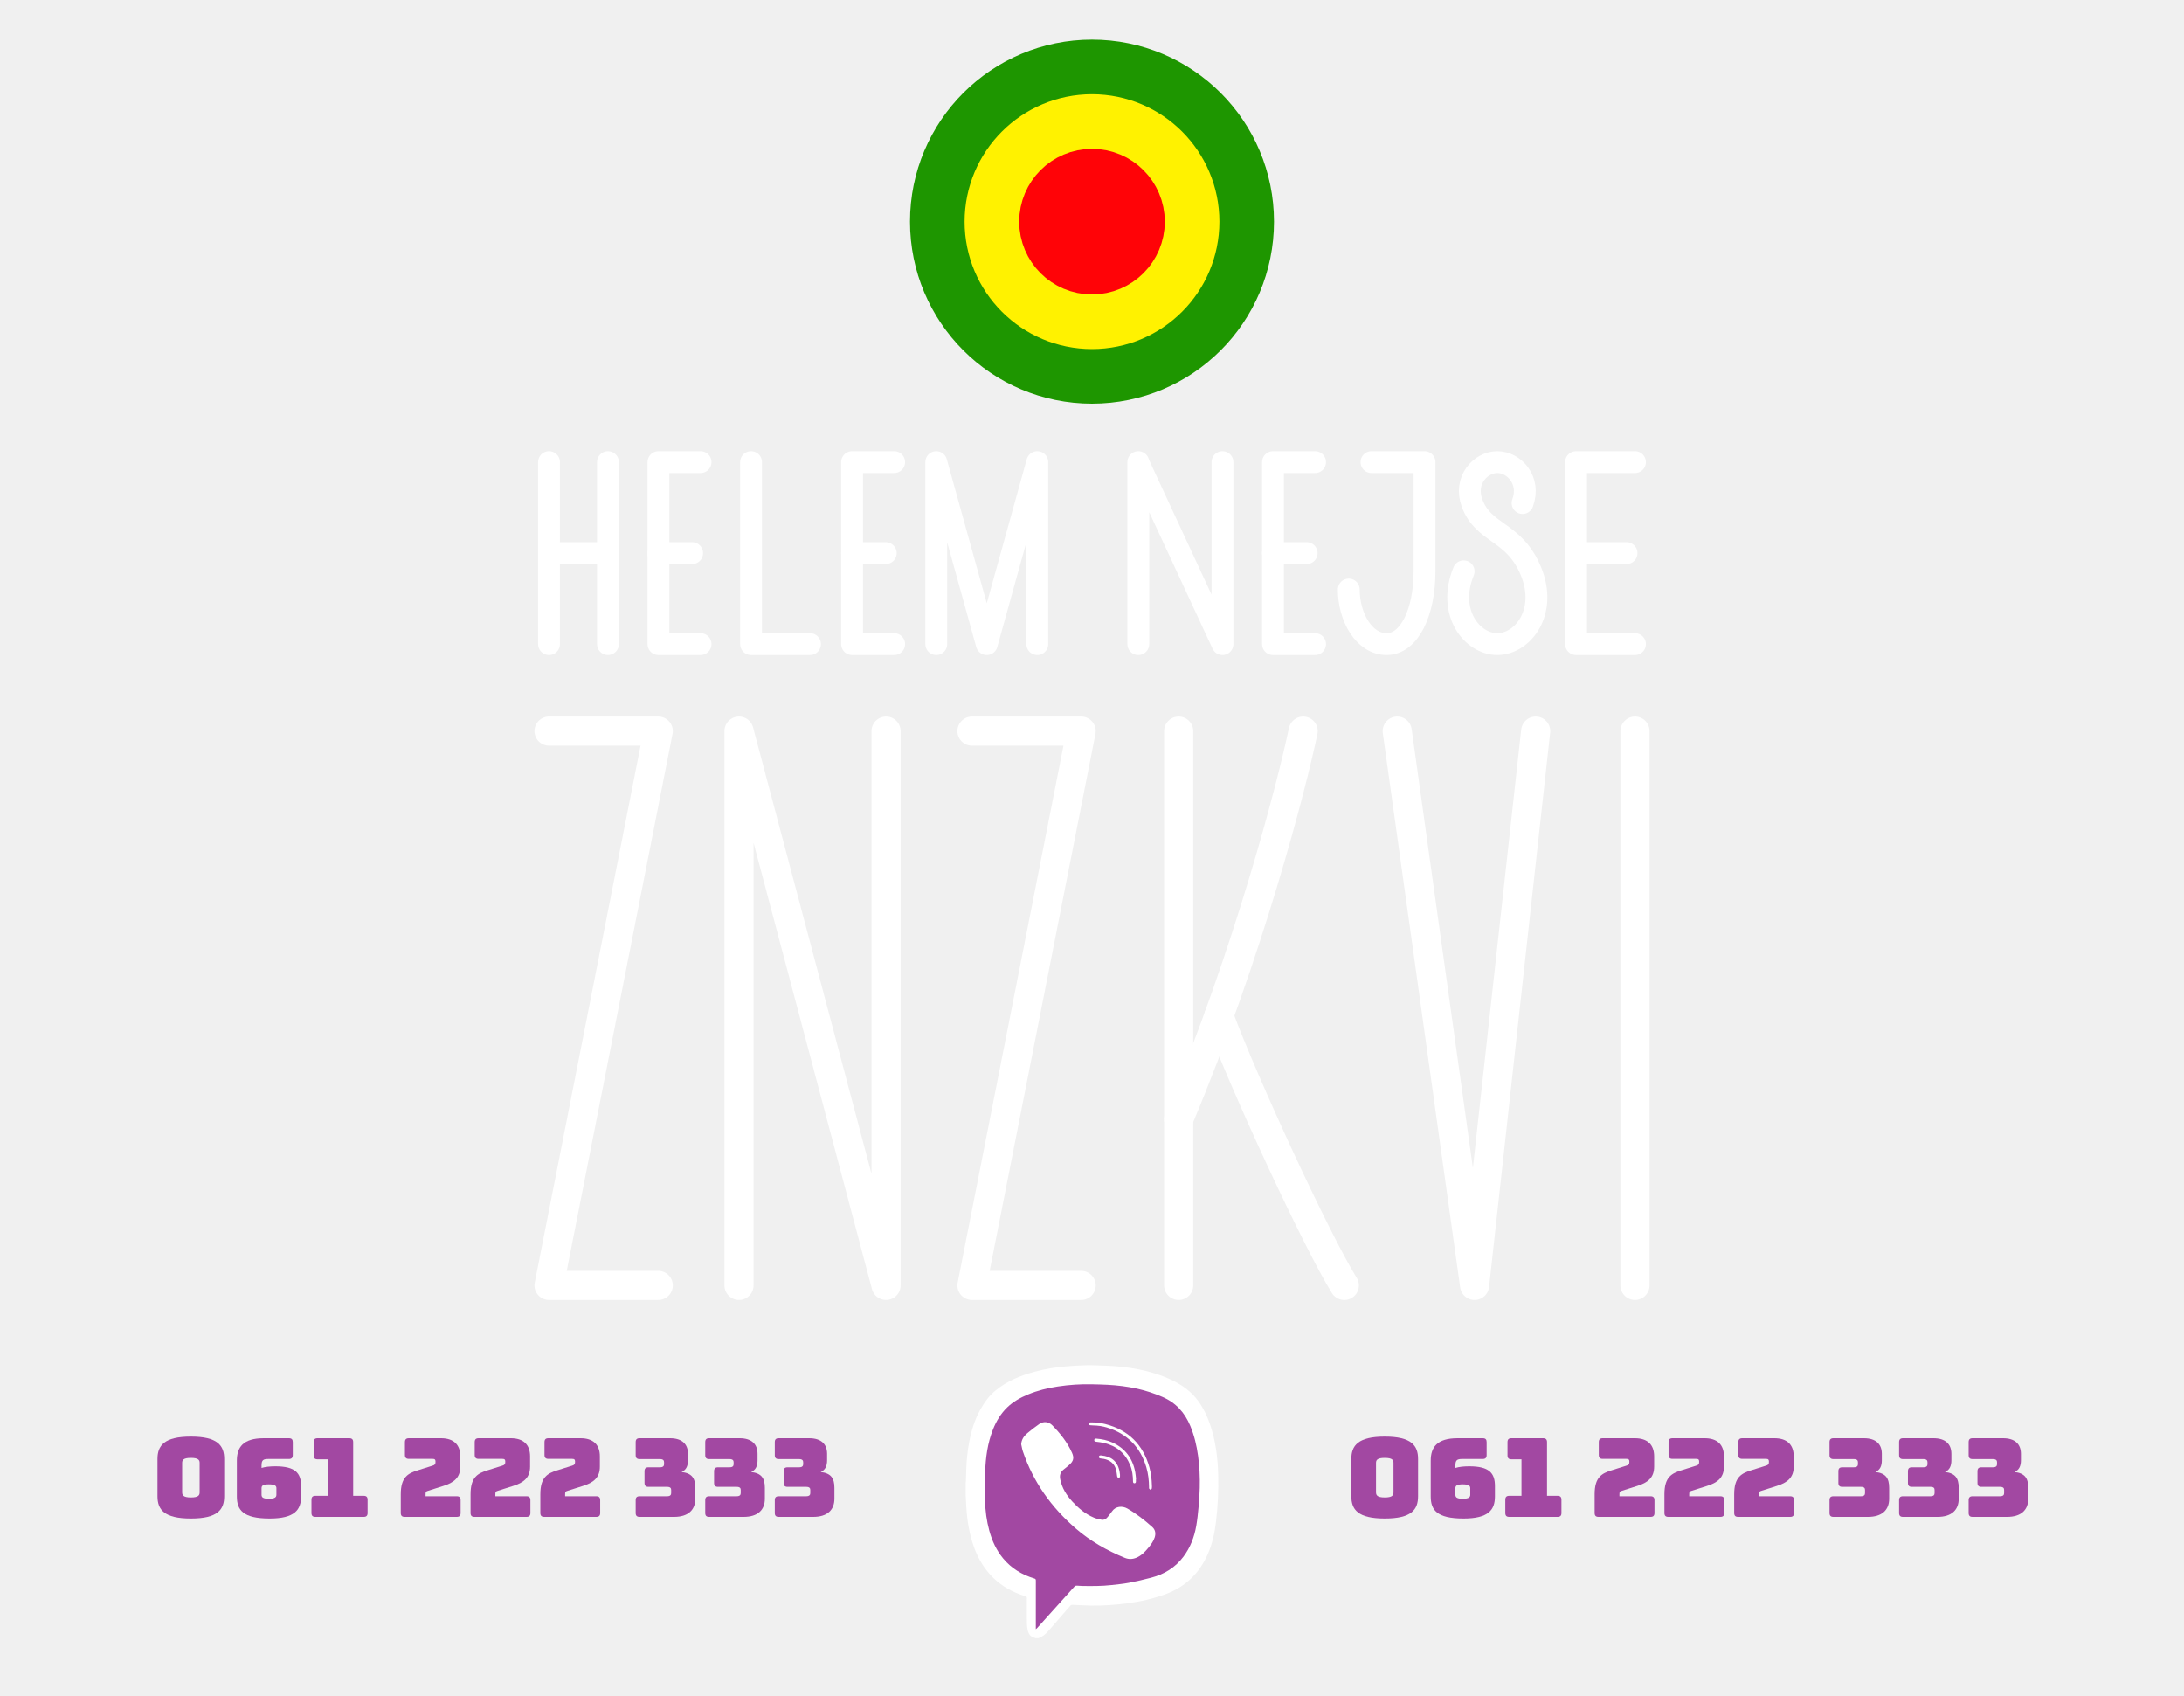
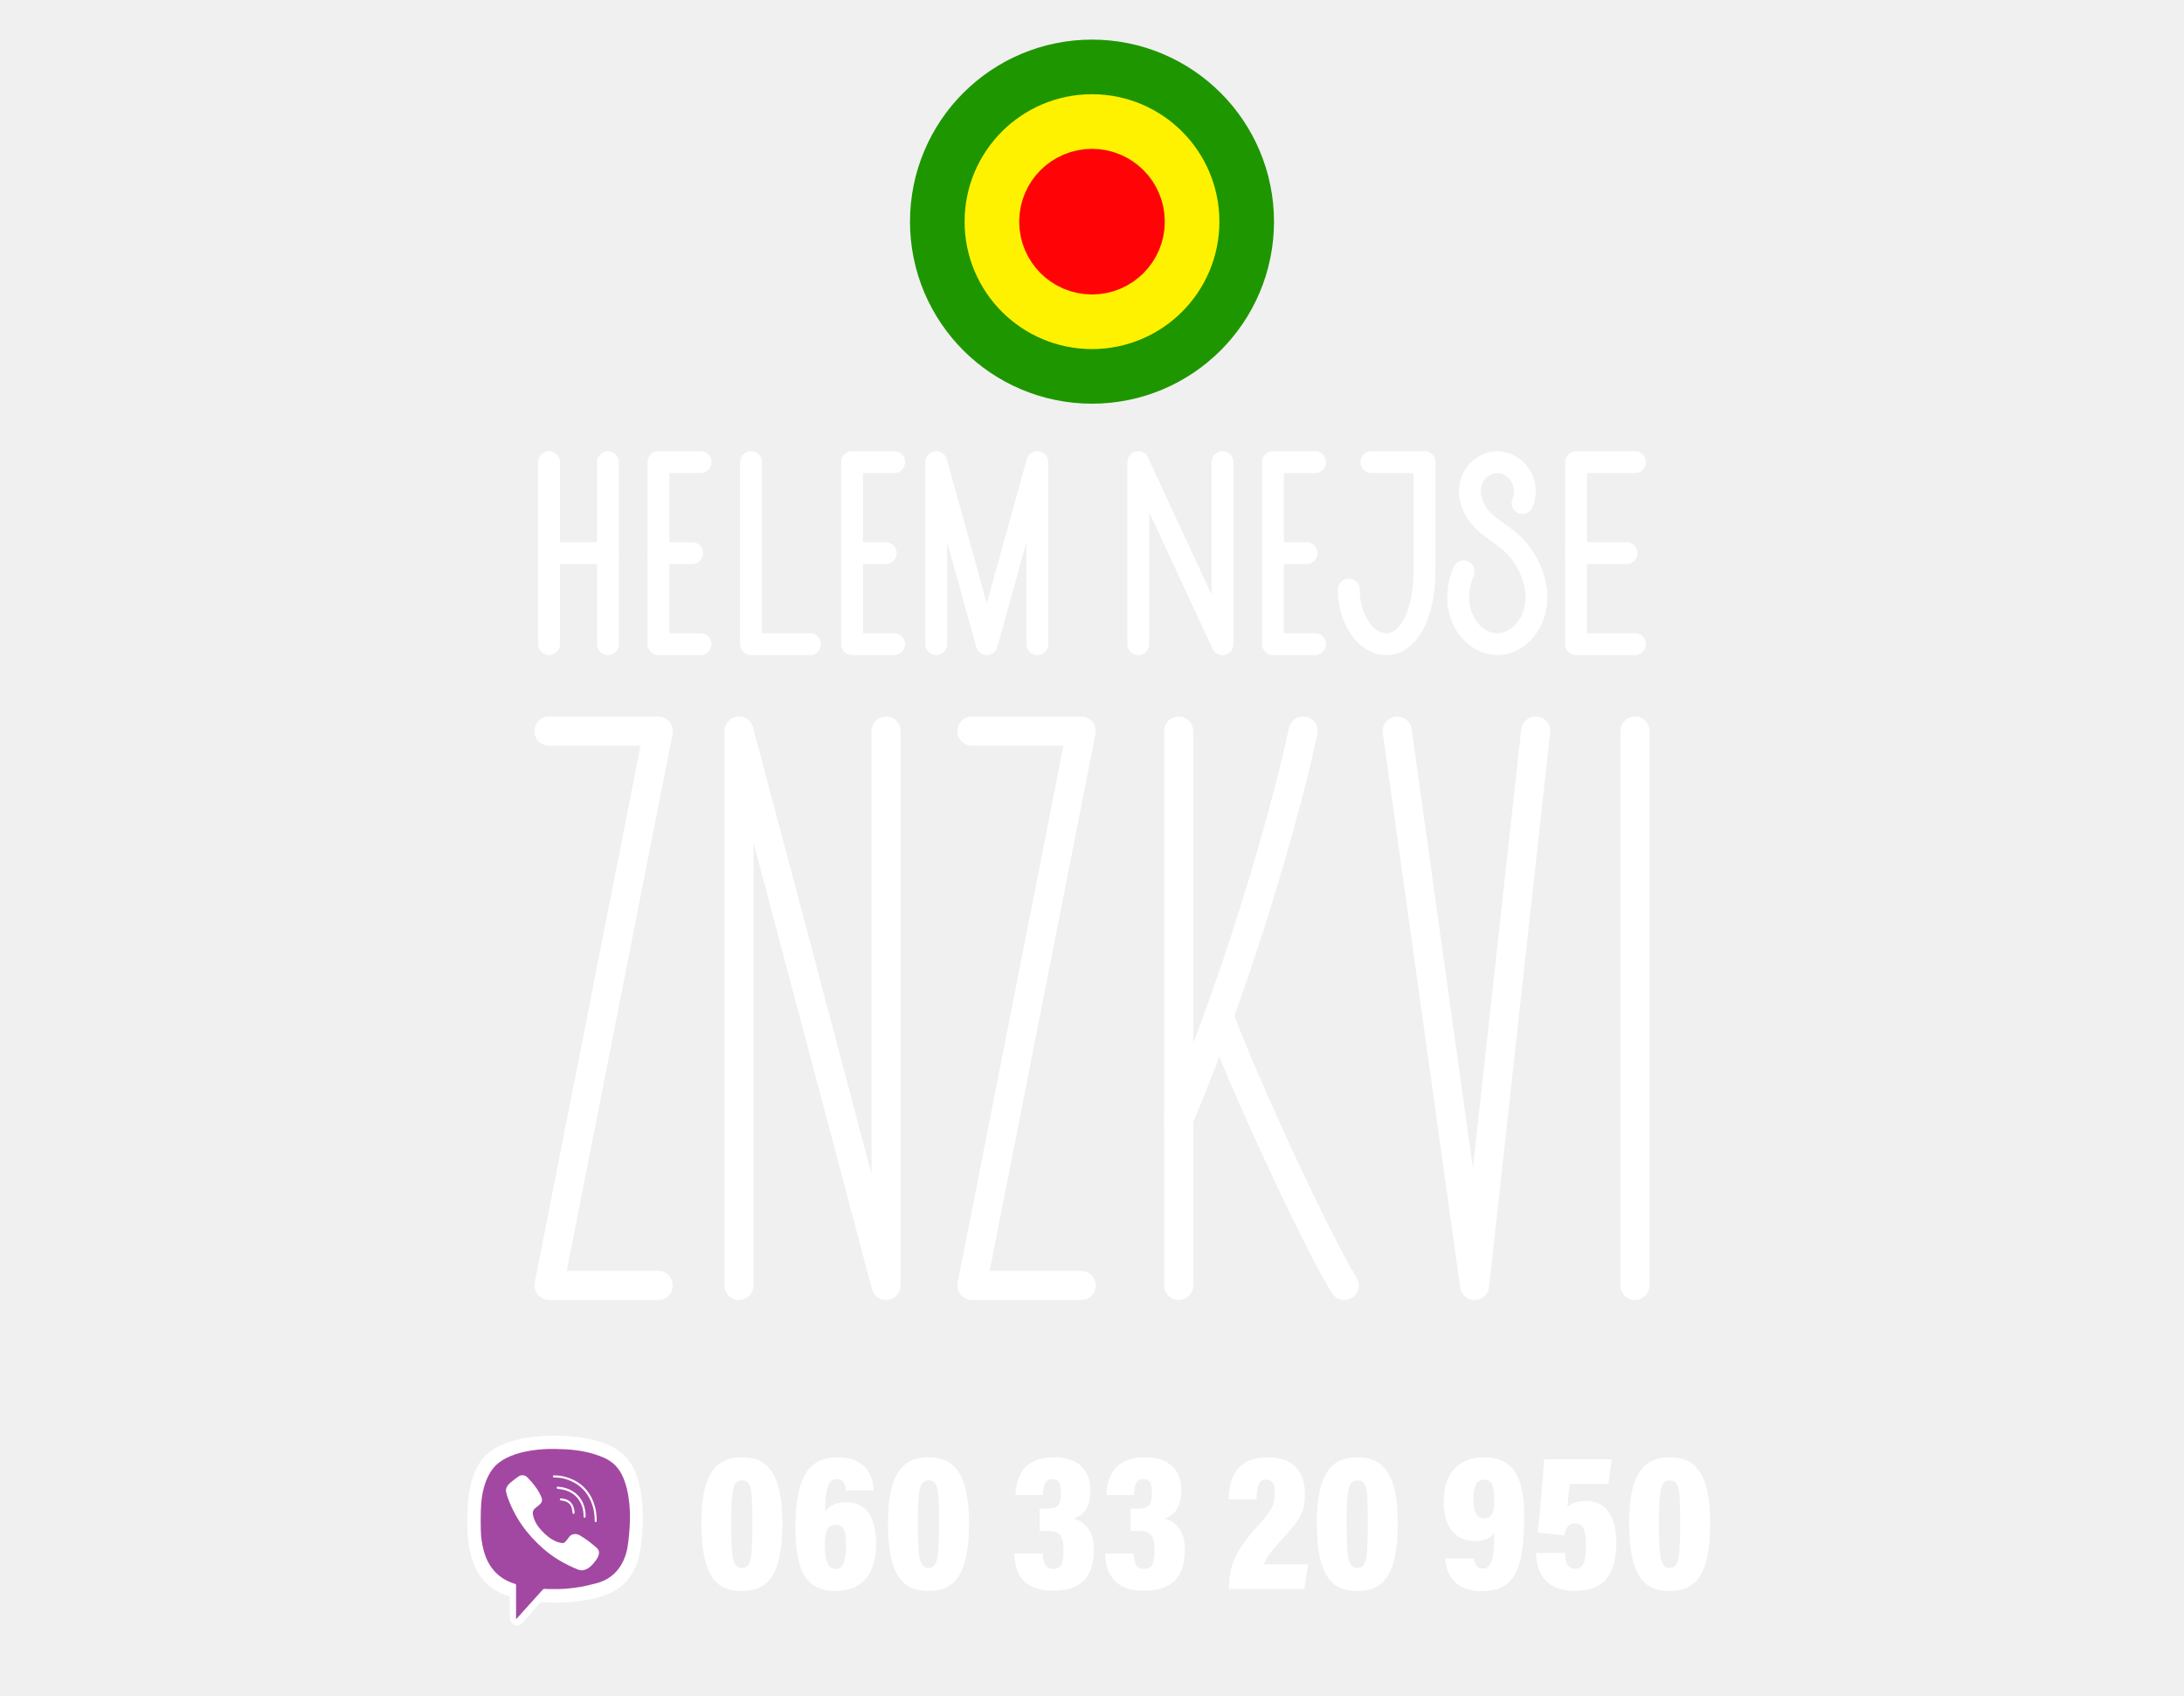
<svg xmlns="http://www.w3.org/2000/svg" viewBox="0 0 1200 931.47">
  <g id="logo_circle" data-name="logo circle" />
  <g id="brao_brao_brao_brao" data-name="brao brao brao brao" />
  <g id="helemnejse_znzkvi_target" data-name="helemnejse znzkvi target">
-     <path d="M530.58,821.08c0-2.11,0-4.22,0-6.33,.04-.32,.11-.63,.12-.95,.08-2.32,.15-4.64,.22-6.96,.17-5.02,.72-10,1.66-14.93,1.18-6.17,3.01-12.12,6.1-17.63,2.18-3.89,4.75-7.48,8.21-10.34,6.41-5.31,13.92-8.34,21.85-10.45,5.79-1.53,11.68-2.52,17.66-2.95,3.58-.26,7.17-.52,10.75-.58,3.37-.05,6.75,.16,10.12,.25,6.05,.17,12.05,.81,17.99,1.97,6.72,1.31,13.22,3.28,19.37,6.33,5.45,2.7,10.21,6.24,13.81,11.22,2.78,3.87,4.83,8.1,6.37,12.59,3.1,9.01,4.28,18.35,4.54,27.82,.24,8.73-.21,17.42-1.25,26.1-.72,5.98-2.01,11.8-4.41,17.33-4.58,10.53-12.16,17.99-22.93,22.03-6.91,2.59-14.09,4.2-21.41,5.16-6.62,.87-13.26,1.35-19.93,1.25-3.4-.05-6.79-.31-10.19-.43-.35-.01-.83,.13-1.05,.38-3.1,3.53-6.16,7.09-9.24,10.64-1.06,1.22-2.12,2.45-3.2,3.66-1.42,1.61-3.08,2.89-5.12,3.64h-1.78c-.08-.06-.16-.16-.25-.18-2.27-.42-3.4-2.01-3.89-4.06-.31-1.3-.47-2.66-.48-4-.06-4.59-.03-9.18-.01-13.78,0-.58-.15-.86-.73-1.02-1.04-.28-2.06-.64-3.07-1.01-6.33-2.35-11.88-5.88-16.42-10.91-4.58-5.07-7.63-11-9.66-17.48-2.35-7.51-3.29-15.25-3.57-23.08-.04-1.1-.13-2.2-.19-3.3Z" fill="#fff" />
    <g id="helemnejseznzkvi">
      <g id="helemnejse">
        <g id="helem">
          <g id="h">
            <line x1="301.66" y1="253.86" x2="301.66" y2="353.86" fill="none" stroke="#fff" stroke-linecap="round" stroke-linejoin="round" stroke-width="12" />
            <line x1="301.66" y1="303.86" x2="334.04" y2="303.86" fill="none" stroke="#fff" stroke-linecap="round" stroke-linejoin="round" stroke-width="12" />
            <line x1="334.04" y1="253.86" x2="334.04" y2="353.86" fill="none" stroke="#fff" stroke-linecap="round" stroke-linejoin="round" stroke-width="12" />
          </g>
          <g id="e">
            <polyline points="384.92 253.86 361.79 253.86 361.79 353.86 384.92 353.86" fill="none" stroke="#fff" stroke-linecap="round" stroke-linejoin="round" stroke-width="12" />
            <line x1="361.79" y1="303.86" x2="380.3" y2="303.86" fill="none" stroke="#fff" stroke-linecap="round" stroke-linejoin="round" stroke-width="12" />
          </g>
          <g id="l">
            <polyline points="412.67 253.86 412.67 353.86 445.05 353.86" fill="none" stroke="#fff" stroke-linecap="round" stroke-linejoin="round" stroke-width="12" />
          </g>
          <g id="e-2" data-name="e">
            <polyline points="491.3 253.86 468.18 253.86 468.18 353.86 491.3 353.86" fill="none" stroke="#fff" stroke-linecap="round" stroke-linejoin="round" stroke-width="12" />
            <line x1="468.18" y1="303.86" x2="486.68" y2="303.86" fill="none" stroke="#fff" stroke-linecap="round" stroke-linejoin="round" stroke-width="12" />
          </g>
          <g id="m">
            <polyline points="514.43 353.86 514.43 253.86 542.18 353.86 569.94 253.86 569.94 353.86" fill="none" stroke="#fff" stroke-linecap="round" stroke-linejoin="round" stroke-width="12" />
          </g>
        </g>
        <g id="nejse">
          <g id="n">
            <polyline points="625.44 353.86 625.44 253.86 625.44 254.17 671.69 353.86 671.69 353.86 671.69 253.86" fill="none" stroke="#fff" stroke-linecap="round" stroke-linejoin="round" stroke-width="12" />
          </g>
          <g id="e-3" data-name="e">
            <polyline points="722.57 253.86 699.45 253.86 699.45 353.86 722.57 353.86" fill="none" stroke="#fff" stroke-linecap="round" stroke-linejoin="round" stroke-width="12" />
            <line x1="699.45" y1="303.86" x2="717.95" y2="303.86" fill="none" stroke="#fff" stroke-linecap="round" stroke-linejoin="round" stroke-width="12" />
          </g>
          <g id="j">
            <path d="M753.56,253.86h29.14v60c0,22.5-8.33,40-20.81,40s-20.81-15-20.81-30" fill="none" stroke="#fff" stroke-linecap="round" stroke-linejoin="round" stroke-width="12" />
          </g>
          <g id="s">
            <path d="M836.58,276.36c4.63-12.5-4.63-22.5-13.88-22.5s-18.5,10-13.88,22.5c6.41,17.33,23.13,15,32.38,37.5s-4.63,40-18.5,40-27.75-17.5-18.5-40" fill="none" stroke="#fff" stroke-linecap="round" stroke-linejoin="round" stroke-width="12" />
          </g>
          <g id="e-4" data-name="e">
            <polyline points="898.34 253.86 865.96 253.86 865.96 353.86 898.34 353.86" fill="none" stroke="#fff" stroke-linecap="round" stroke-linejoin="round" stroke-width="12" />
            <line x1="865.96" y1="303.86" x2="893.71" y2="303.86" fill="none" stroke="#fff" stroke-linecap="round" stroke-linejoin="round" stroke-width="12" />
          </g>
        </g>
      </g>
      <g id="znzkvi">
        <g id="z">
          <polyline points="301.66 401.63 361.68 401.63 301.66 706.14 361.68 706.14" fill="none" stroke="#fff" stroke-linecap="round" stroke-linejoin="round" stroke-width="16" />
        </g>
        <g id="n-2" data-name="n">
          <polyline points="406.04 706.14 406.04 401.63 486.84 706.14 486.84 401.63" fill="none" stroke="#fff" stroke-linecap="round" stroke-linejoin="round" stroke-width="16" />
        </g>
        <g id="z-2" data-name="z">
          <polyline points="534.04 401.63 594.05 401.63 534.04 706.14 594.05 706.14" fill="none" stroke="#fff" stroke-linecap="round" stroke-linejoin="round" stroke-width="16" />
        </g>
        <g id="k">
          <line x1="647.62" y1="401.63" x2="647.62" y2="706.14" fill="none" stroke="#fff" stroke-linecap="round" stroke-linejoin="round" stroke-width="16" />
          <path d="M647.62,614.79c38.33-91.12,62.03-182.76,68.41-213.16" fill="none" stroke="#fff" stroke-linecap="round" stroke-linejoin="round" stroke-width="16" />
          <path d="M669.72,558.11c13.69,37.11,53.47,123.16,68.91,148.04" fill="none" stroke="#fff" stroke-linecap="round" stroke-linejoin="round" stroke-width="16" />
        </g>
        <g id="v">
          <polyline points="767.7 401.63 810.21 706.14 843.78 401.63" fill="none" stroke="#fff" stroke-linecap="round" stroke-linejoin="round" stroke-width="16" />
        </g>
        <g id="i">
          <line x1="898.34" y1="401.63" x2="898.34" y2="706.14" fill="none" stroke="#fff" stroke-linecap="round" stroke-linejoin="round" stroke-width="16" />
        </g>
      </g>
    </g>
    <g id="target">
      <circle cx="600" cy="121.76" r="50" fill="none" stroke="#1e9600" stroke-miterlimit="10" stroke-width="100" />
      <circle cx="600" cy="121.76" r="35" fill="none" stroke="#fff200" stroke-miterlimit="10" stroke-width="70" />
      <circle cx="600" cy="121.76" r="20" fill="none" stroke="#ff0307" stroke-miterlimit="10" stroke-width="40" />
    </g>
-     <path d="M569.13,895c.36-.33,.56-.49,.74-.68,3.18-3.53,6.36-7.07,9.54-10.6,3.61-4.02,7.24-8.02,10.84-12.05,.42-.47,.86-.66,1.48-.61,1.02,.08,2.05,.16,3.07,.17,5.24,.06,10.48,.11,15.7-.48,3.26-.37,6.54-.66,9.76-1.27,4.14-.78,8.26-1.75,12.34-2.82,7.16-1.87,13.18-5.57,17.67-11.56,3.74-5,5.92-10.69,6.99-16.78,.62-3.52,.98-7.09,1.31-10.65,.32-3.44,.54-6.89,.63-10.34,.15-5.89-.13-11.76-.93-17.6-.77-5.62-2.06-11.1-4.24-16.36-3.04-7.36-7.98-12.84-15.4-16.02-4.42-1.9-8.95-3.4-13.64-4.45-5.43-1.22-10.94-1.88-16.49-2.18-2.75-.15-5.5-.2-8.26-.27-6.38-.16-12.73,.25-19.04,1.21-5.64,.86-11.14,2.2-16.42,4.4-4.14,1.72-8.03,3.88-11.29,7-3.56,3.42-6.05,7.57-7.87,12.14-3.03,7.57-4.06,15.52-4.34,23.57-.19,5.23-.11,10.48-.02,15.72,.09,5.52,.85,10.96,2.29,16.29,1.51,5.6,3.88,10.8,7.61,15.31,4.55,5.5,10.4,8.99,17.17,11.04,.64,.19,.81,.46,.81,1.11-.02,8.54-.01,17.08-.01,25.63,0,.31,0,.62,0,1.14Z" fill="#fff" />
-     <path d="M569.13,895c.36-.33,.56-.49,.74-.68,3.18-3.53,6.36-7.07,9.54-10.6,3.61-4.02,7.24-8.02,10.84-12.05,.42-.47,.86-.66,1.48-.61,1.02,.08,2.05,.16,3.07,.17,5.24,.06,10.48,.11,15.7-.48,3.26-.37,6.54-.66,9.76-1.27,4.14-.78,8.26-1.75,12.34-2.82,7.16-1.87,13.18-5.57,17.67-11.56,3.74-5,5.92-10.69,6.99-16.78,.62-3.52,.98-7.09,1.31-10.65,.32-3.44,.54-6.89,.63-10.34,.15-5.89-.13-11.76-.93-17.6-.77-5.62-2.06-11.1-4.24-16.36-3.04-7.36-7.98-12.84-15.4-16.02-4.42-1.9-8.95-3.4-13.64-4.45-5.43-1.22-10.94-1.88-16.49-2.18-2.75-.15-5.5-.2-8.26-.27-6.38-.16-12.73,.25-19.04,1.21-5.64,.86-11.14,2.2-16.42,4.4-4.14,1.72-8.03,3.88-11.29,7-3.56,3.42-6.05,7.57-7.87,12.14-3.03,7.57-4.06,15.52-4.34,23.57-.19,5.23-.11,10.48-.02,15.72,.09,5.52,.85,10.96,2.29,16.29,1.51,5.6,3.88,10.8,7.61,15.31,4.55,5.5,10.4,8.99,17.17,11.04,.64,.19,.81,.46,.81,1.11-.02,8.54-.01,17.08-.01,25.63,0,.31,0,.62,0,1.14Z" fill="#a248a2" />
-     <path d="M562.04,797.37c5.68,16.75,15.61,30.63,28.89,42.16,8.06,7,17.22,12.22,27.09,16.25,2.14,.88,4.25,.81,6.37-.07,2.73-1.14,4.71-3.2,6.54-5.42,1.43-1.73,2.8-3.52,3.5-5.69,.71-2.18,.4-4.23-1.34-5.78-4.25-3.8-8.74-7.31-13.7-10.15-2.71-1.56-6.48-1.29-8.42,1.62-.7,1.05-1.55,2.01-2.33,3.01-.83,1.07-1.94,1.77-3.28,1.57-1.5-.23-3.01-.63-4.4-1.21-4.61-1.94-8.35-5.12-11.72-8.75-3.24-3.5-5.7-7.45-6.68-12.19-.44-2.13-.03-4.01,1.8-5.42,1.07-.82,2.12-1.67,3.13-2.57,2.32-2.07,2.79-3.8,1.53-6.64-2.56-5.78-6.46-10.64-10.84-15.11-2.01-2.05-4.9-2.27-7.06-.77-2.32,1.62-4.59,3.33-6.74,5.17-1.79,1.53-3.13,3.44-3.28,6.01,.31,1.33,.5,2.7,.94,3.99Zm69.54,8.8c-3.5-12.63-11.6-20.62-24.3-23.89-2.64-.68-5.36-.94-8.09-.91-.54,0-.91,.21-.93,.77-.01,.56,.33,.81,.88,.82,.51,.02,1.02,.1,1.53,.1,2.55,.03,5.05,.39,7.48,1.12,11.16,3.39,18.42,10.68,21.71,21.88,1.05,3.59,1.46,7.28,1.48,11.01,0,.22-.07,.49,.04,.63,.21,.27,.55,.68,.77,.65,.29-.05,.67-.45,.73-.75,.11-.6,.03-1.24,.03-1.64-.1-3.46-.47-6.67-1.34-9.8Zm-7.37,6.37c-.14-1.26-.21-2.53-.44-3.77-1.39-7.55-5.46-13.09-12.5-16.32-2.84-1.3-5.88-1.91-8.99-2.16-.62-.05-1.02,.2-1.04,.83-.03,.76,.58,.8,1.12,.88,1.44,.22,2.9,.33,4.3,.67,6.85,1.64,11.67,5.69,14.34,12.24,1.15,2.82,1.48,5.78,1.53,8.79,0,.58,.12,1.11,.76,1.12,.67,.01,.88-.51,.84-1.13-.02-.38,0-.76,0-1.14h.08Zm-9.04-4.05c-1.16-6.2-5.02-8.45-10.01-8.95-.6-.06-1.25-.09-1.39,.72-.1,.57,.43,.93,1.29,.98,.48,.03,.97,.08,1.44,.18,3.32,.68,5.74,2.45,6.68,5.82,.32,1.15,.45,2.37,.61,3.56,.08,.58,.29,1.02,.92,1.01,.62-.01,.68-.5,.67-.99,0-.19,0-.38,0-.74-.06-.42-.11-1.01-.22-1.59Z" fill="#fff" />
-     <g>
-       <path d="M104.89,834.18c-14.76,0-18.36-4.92-18.36-12.24v-20.46c0-7.32,3.6-12.3,18.36-12.3s18.3,4.98,18.3,12.3v20.46c0,7.32-3.54,12.24-18.3,12.24Zm0-11.58c4.14,0,4.8-1.2,4.8-2.82v-16.14c0-1.56-.66-2.76-4.8-2.76s-4.8,1.2-4.8,2.76v16.14c0,1.62,.72,2.82,4.8,2.82Z" fill="#a248a2" />
-       <path d="M130.15,822.06v-19.68c0-7.32,3.42-12.3,14.76-12.3h13.8c1.56,0,2.16,.66,2.16,2.16v7.08c0,1.5-.66,2.16-2.16,2.16h-11.22c-2.94,0-3.78,.66-3.78,3.6v1.32c1.92-.6,4.44-.9,7.62-.9,10.86,0,14.1,3.66,14.1,10.8v5.76c0,7.32-3.48,12.12-17.28,12.12-14.76,0-18-4.8-18-12.12Zm13.56-.96c0,1.26,.54,2.22,4.02,2.22s4.14-.96,4.14-2.22v-3.54c0-1.2-.54-2.16-4.14-2.16s-4.02,.96-4.02,2.16v3.54Z" fill="#a248a2" />
-       <path d="M173.29,833.28c-1.5,0-2.16-.66-2.16-2.16v-7.26c0-1.5,.66-2.16,2.16-2.16h6.72v-20.04h-5.52c-1.5,0-2.16-.66-2.16-2.16v-7.26c0-1.5,.66-2.16,2.16-2.16h17.4c1.5,0,2.16,.66,2.16,2.16v29.46h5.76c1.5,0,2.16,.66,2.16,2.16v7.26c0,1.5-.66,2.16-2.16,2.16h-26.52Z" fill="#a248a2" />
-       <path d="M222.37,833.28c-1.5,0-2.16-.66-2.16-2.16v-10.32c0-9.3,3.9-11.46,9.42-13.14l8.04-2.52c1.26-.36,1.62-.84,1.62-2.16,0-1.2-.42-1.56-1.62-1.56h-13.02c-1.5,0-2.16-.66-2.16-2.16v-7.02c0-1.5,.66-2.16,2.16-2.16h17.7c6.84,0,10.56,3.48,10.56,9.96v5.64c0,6.06-3.54,8.82-9.36,10.62l-8.16,2.58c-1.2,.36-1.56,.48-1.56,1.8v1.26h17.1c1.5,0,2.16,.66,2.16,2.16v7.02c0,1.5-.66,2.16-2.16,2.16h-28.56Z" fill="#a248a2" />
-       <path d="M260.71,833.28c-1.5,0-2.16-.66-2.16-2.16v-10.32c0-9.3,3.9-11.46,9.42-13.14l8.04-2.52c1.26-.36,1.62-.84,1.62-2.16,0-1.2-.42-1.56-1.62-1.56h-13.02c-1.5,0-2.16-.66-2.16-2.16v-7.02c0-1.5,.66-2.16,2.16-2.16h17.7c6.84,0,10.56,3.48,10.56,9.96v5.64c0,6.06-3.54,8.82-9.36,10.62l-8.16,2.58c-1.2,.36-1.56,.48-1.56,1.8v1.26h17.1c1.5,0,2.16,.66,2.16,2.16v7.02c0,1.5-.66,2.16-2.16,2.16h-28.56Z" fill="#a248a2" />
-       <path d="M299.05,833.28c-1.5,0-2.16-.66-2.16-2.16v-10.32c0-9.3,3.9-11.46,9.42-13.14l8.04-2.52c1.26-.36,1.62-.84,1.62-2.16,0-1.2-.42-1.56-1.62-1.56h-13.02c-1.5,0-2.16-.66-2.16-2.16v-7.02c0-1.5,.66-2.16,2.16-2.16h17.7c6.84,0,10.56,3.48,10.56,9.96v5.64c0,6.06-3.54,8.82-9.36,10.62l-8.16,2.58c-1.2,.36-1.56,.48-1.56,1.8v1.26h17.1c1.5,0,2.16,.66,2.16,2.16v7.02c0,1.5-.66,2.16-2.16,2.16h-28.56Z" fill="#a248a2" />
-       <path d="M366.49,821.94c1.92,0,2.28-.84,2.28-1.8v-1.62c0-.96-.36-1.74-2.28-1.74h-10.2c-1.5,0-2.16-.66-2.16-2.16v-6.42c0-1.5,.66-2.16,2.16-2.16h6.3c1.92,0,2.28-.84,2.28-1.8v-.9c0-.96-.36-1.8-2.28-1.8h-11.16c-1.5,0-2.16-.66-2.16-2.16v-7.14c0-1.5,.66-2.16,2.16-2.16h16.74c6.66,0,9.84,3.3,9.84,8.58v3.48c0,3.06-.9,5.34-3.54,6.48,5.7,.66,7.56,3.42,7.56,8.7v6c0,6.18-3.96,9.96-11.64,9.96h-18.96c-1.5,0-2.16-.66-2.16-2.16v-7.02c0-1.5,.66-2.16,2.16-2.16h15.06Z" fill="#a248a2" />
-       <path d="M404.71,821.94c1.92,0,2.28-.84,2.28-1.8v-1.62c0-.96-.36-1.74-2.28-1.74h-10.2c-1.5,0-2.16-.66-2.16-2.16v-6.42c0-1.5,.66-2.16,2.16-2.16h6.3c1.92,0,2.28-.84,2.28-1.8v-.9c0-.96-.36-1.8-2.28-1.8h-11.16c-1.5,0-2.16-.66-2.16-2.16v-7.14c0-1.5,.66-2.16,2.16-2.16h16.74c6.66,0,9.84,3.3,9.84,8.58v3.48c0,3.06-.9,5.34-3.54,6.48,5.7,.66,7.56,3.42,7.56,8.7v6c0,6.18-3.96,9.96-11.64,9.96h-18.96c-1.5,0-2.16-.66-2.16-2.16v-7.02c0-1.5,.66-2.16,2.16-2.16h15.06Z" fill="#a248a2" />
-       <path d="M442.93,821.94c1.92,0,2.28-.84,2.28-1.8v-1.62c0-.96-.36-1.74-2.28-1.74h-10.2c-1.5,0-2.16-.66-2.16-2.16v-6.42c0-1.5,.66-2.16,2.16-2.16h6.3c1.92,0,2.28-.84,2.28-1.8v-.9c0-.96-.36-1.8-2.28-1.8h-11.16c-1.5,0-2.16-.66-2.16-2.16v-7.14c0-1.5,.66-2.16,2.16-2.16h16.74c6.66,0,9.84,3.3,9.84,8.58v3.48c0,3.06-.9,5.34-3.54,6.48,5.7,.66,7.56,3.42,7.56,8.7v6c0,6.18-3.96,9.96-11.64,9.96h-18.96c-1.5,0-2.16-.66-2.16-2.16v-7.02c0-1.5,.66-2.16,2.16-2.16h15.06Z" fill="#a248a2" />
-     </g>
-     <g>
-       <path d="M760.85,834.18c-14.76,0-18.36-4.92-18.36-12.24v-20.46c0-7.32,3.6-12.3,18.36-12.3s18.3,4.98,18.3,12.3v20.46c0,7.32-3.54,12.24-18.3,12.24Zm0-11.58c4.14,0,4.8-1.2,4.8-2.82v-16.14c0-1.56-.66-2.76-4.8-2.76s-4.8,1.2-4.8,2.76v16.14c0,1.62,.72,2.82,4.8,2.82Z" fill="#a248a2" />
-       <path d="M786.11,822.06v-19.68c0-7.32,3.42-12.3,14.76-12.3h13.8c1.56,0,2.16,.66,2.16,2.16v7.08c0,1.5-.66,2.16-2.16,2.16h-11.22c-2.94,0-3.78,.66-3.78,3.6v1.32c1.92-.6,4.44-.9,7.62-.9,10.86,0,14.1,3.66,14.1,10.8v5.76c0,7.32-3.48,12.12-17.28,12.12-14.76,0-18-4.8-18-12.12Zm13.56-.96c0,1.26,.54,2.22,4.02,2.22s4.14-.96,4.14-2.22v-3.54c0-1.2-.54-2.16-4.14-2.16s-4.02,.96-4.02,2.16v3.54Z" fill="#a248a2" />
-       <path d="M829.25,833.28c-1.5,0-2.16-.66-2.16-2.16v-7.26c0-1.5,.66-2.16,2.16-2.16h6.72v-20.04h-5.52c-1.5,0-2.16-.66-2.16-2.16v-7.26c0-1.5,.66-2.16,2.16-2.16h17.4c1.5,0,2.16,.66,2.16,2.16v29.46h5.76c1.5,0,2.16,.66,2.16,2.16v7.26c0,1.5-.66,2.16-2.16,2.16h-26.52Z" fill="#a248a2" />
-       <path d="M878.33,833.28c-1.5,0-2.16-.66-2.16-2.16v-10.32c0-9.3,3.9-11.46,9.42-13.14l8.04-2.52c1.26-.36,1.62-.84,1.62-2.16,0-1.2-.42-1.56-1.62-1.56h-13.02c-1.5,0-2.16-.66-2.16-2.16v-7.02c0-1.5,.66-2.16,2.16-2.16h17.7c6.84,0,10.56,3.48,10.56,9.96v5.64c0,6.06-3.54,8.82-9.36,10.62l-8.16,2.58c-1.2,.36-1.56,.48-1.56,1.8v1.26h17.1c1.5,0,2.16,.66,2.16,2.16v7.02c0,1.5-.66,2.16-2.16,2.16h-28.56Z" fill="#a248a2" />
-       <path d="M916.67,833.28c-1.5,0-2.16-.66-2.16-2.16v-10.32c0-9.3,3.9-11.46,9.42-13.14l8.04-2.52c1.26-.36,1.62-.84,1.62-2.16,0-1.2-.42-1.56-1.62-1.56h-13.02c-1.5,0-2.16-.66-2.16-2.16v-7.02c0-1.5,.66-2.16,2.16-2.16h17.7c6.84,0,10.56,3.48,10.56,9.96v5.64c0,6.06-3.54,8.82-9.36,10.62l-8.16,2.58c-1.2,.36-1.56,.48-1.56,1.8v1.26h17.1c1.5,0,2.16,.66,2.16,2.16v7.02c0,1.5-.66,2.16-2.16,2.16h-28.56Z" fill="#a248a2" />
-       <path d="M955.01,833.28c-1.5,0-2.16-.66-2.16-2.16v-10.32c0-9.3,3.9-11.46,9.42-13.14l8.04-2.52c1.26-.36,1.62-.84,1.62-2.16,0-1.2-.42-1.56-1.62-1.56h-13.02c-1.5,0-2.16-.66-2.16-2.16v-7.02c0-1.5,.66-2.16,2.16-2.16h17.7c6.84,0,10.56,3.48,10.56,9.96v5.64c0,6.06-3.54,8.82-9.36,10.62l-8.16,2.58c-1.2,.36-1.56,.48-1.56,1.8v1.26h17.1c1.5,0,2.16,.66,2.16,2.16v7.02c0,1.5-.66,2.16-2.16,2.16h-28.56Z" fill="#a248a2" />
-       <path d="M1022.45,821.94c1.92,0,2.28-.84,2.28-1.8v-1.62c0-.96-.36-1.74-2.28-1.74h-10.2c-1.5,0-2.16-.66-2.16-2.16v-6.42c0-1.5,.66-2.16,2.16-2.16h6.3c1.92,0,2.28-.84,2.28-1.8v-.9c0-.96-.36-1.8-2.28-1.8h-11.16c-1.5,0-2.16-.66-2.16-2.16v-7.14c0-1.5,.66-2.16,2.16-2.16h16.74c6.66,0,9.84,3.3,9.84,8.58v3.48c0,3.06-.9,5.34-3.54,6.48,5.7,.66,7.56,3.42,7.56,8.7v6c0,6.18-3.96,9.96-11.64,9.96h-18.96c-1.5,0-2.16-.66-2.16-2.16v-7.02c0-1.5,.66-2.16,2.16-2.16h15.06Z" fill="#a248a2" />
-       <path d="M1060.67,821.94c1.92,0,2.28-.84,2.28-1.8v-1.62c0-.96-.36-1.74-2.28-1.74h-10.2c-1.5,0-2.16-.66-2.16-2.16v-6.42c0-1.5,.66-2.16,2.16-2.16h6.3c1.92,0,2.28-.84,2.28-1.8v-.9c0-.96-.36-1.8-2.28-1.8h-11.16c-1.5,0-2.16-.66-2.16-2.16v-7.14c0-1.5,.66-2.16,2.16-2.16h16.74c6.66,0,9.84,3.3,9.84,8.58v3.48c0,3.06-.9,5.34-3.54,6.48,5.7,.66,7.56,3.42,7.56,8.7v6c0,6.18-3.96,9.96-11.64,9.96h-18.96c-1.5,0-2.16-.66-2.16-2.16v-7.02c0-1.5,.66-2.16,2.16-2.16h15.06Z" fill="#a248a2" />
-       <path d="M1098.88,821.94c1.92,0,2.28-.84,2.28-1.8v-1.62c0-.96-.36-1.74-2.28-1.74h-10.2c-1.5,0-2.16-.66-2.16-2.16v-6.42c0-1.5,.66-2.16,2.16-2.16h6.3c1.92,0,2.28-.84,2.28-1.8v-.9c0-.96-.36-1.8-2.28-1.8h-11.16c-1.5,0-2.16-.66-2.16-2.16v-7.14c0-1.5,.66-2.16,2.16-2.16h16.74c6.66,0,9.84,3.3,9.84,8.58v3.48c0,3.06-.9,5.34-3.54,6.48,5.7,.66,7.56,3.42,7.56,8.7v6c0,6.18-3.96,9.96-11.64,9.96h-18.96c-1.5,0-2.16-.66-2.16-2.16v-7.02c0-1.5,.66-2.16,2.16-2.16h15.06Z" fill="#a248a2" />
+     <g id="number">
+       <g>
+         <path d="M256.76,838.09c0-1.46,0-2.93,0-4.39,.03-.22,.07-.44,.08-.66,.06-1.61,.1-3.23,.15-4.84,.12-3.49,.5-6.95,1.16-10.37,.82-4.28,2.09-8.42,4.24-12.25,1.52-2.7,3.3-5.19,5.71-7.18,4.45-3.69,9.67-5.8,15.18-7.26,4.02-1.07,8.12-1.75,12.27-2.05,2.49-.18,4.98-.36,7.47-.4,2.34-.04,4.69,.11,7.03,.17,4.2,.12,8.37,.56,12.49,1.37,4.67,.91,9.18,2.28,13.46,4.4,3.79,1.88,7.09,4.33,9.59,7.8,1.93,2.68,3.35,5.63,4.42,8.75,2.15,6.26,2.97,12.75,3.15,19.33,.16,6.06-.15,12.1-.87,18.13-.5,4.15-1.39,8.19-3.07,12.04-3.18,7.31-8.45,12.49-15.93,15.3-4.8,1.8-9.79,2.91-14.87,3.58-4.6,.6-9.21,.94-13.85,.87-2.36-.04-4.72-.21-7.08-.3-.24,0-.58,.09-.73,.26-2.15,2.45-4.28,4.92-6.42,7.39-.74,.85-1.47,1.7-2.22,2.54-.99,1.12-2.14,2.01-3.56,2.53h-1.24c-.06-.04-.11-.11-.17-.12-1.58-.29-2.36-1.39-2.7-2.82-.22-.9-.32-1.85-.34-2.78-.04-3.19-.02-6.38,0-9.57,0-.4-.1-.6-.51-.71-.72-.2-1.43-.44-2.13-.7-4.4-1.63-8.25-4.09-11.41-7.58-3.18-3.52-5.3-7.64-6.71-12.15-1.63-5.22-2.29-10.59-2.48-16.03-.03-.76-.09-1.53-.13-2.29Z" fill="#fff" />
+         <path d="M283.54,889.45c.25-.23,.39-.34,.51-.47,2.21-2.45,4.42-4.91,6.63-7.36,2.51-2.79,5.03-5.57,7.53-8.37,.29-.33,.6-.46,1.03-.43,.71,.06,1.42,.11,2.13,.12,3.64,.04,7.28,.08,10.91-.33,2.26-.26,4.54-.46,6.78-.88,2.88-.54,5.74-1.22,8.57-1.96,4.97-1.3,9.16-3.87,12.27-8.03,2.6-3.47,4.11-7.43,4.86-11.66,.43-2.44,.68-4.93,.91-7.4,.22-2.39,.38-4.79,.44-7.18,.11-4.09-.09-8.17-.65-12.23-.54-3.91-1.43-7.71-2.94-11.36-2.11-5.11-5.55-8.92-10.7-11.13-3.07-1.32-6.22-2.36-9.47-3.09-3.77-.84-7.6-1.31-11.45-1.52-1.91-.1-3.82-.14-5.74-.19-4.43-.11-8.84,.17-13.22,.84-3.92,.6-7.74,1.53-11.41,3.06-2.88,1.2-5.58,2.7-7.84,4.86-2.48,2.37-4.2,5.26-5.47,8.43-2.1,5.25-2.82,10.78-3.02,16.37-.13,3.64-.08,7.28-.02,10.92,.06,3.83,.59,7.61,1.59,11.32,1.05,3.89,2.7,7.5,5.29,10.63,3.16,3.82,7.23,6.24,11.93,7.67,.44,.13,.57,.32,.56,.77-.02,5.93-.01,11.87,0,17.8,0,.22,0,.43,0,.79Z" fill="#fff" />
+         <path d="M283.54,889.45c.25-.23,.39-.34,.51-.47,2.21-2.45,4.42-4.91,6.63-7.36,2.51-2.79,5.03-5.57,7.53-8.37,.29-.33,.6-.46,1.03-.43,.71,.06,1.42,.11,2.13,.12,3.64,.04,7.28,.08,10.91-.33,2.26-.26,4.54-.46,6.78-.88,2.88-.54,5.74-1.22,8.57-1.96,4.97-1.3,9.16-3.87,12.27-8.03,2.6-3.47,4.11-7.43,4.86-11.66,.43-2.44,.68-4.93,.91-7.4,.22-2.39,.38-4.79,.44-7.18,.11-4.09-.09-8.17-.65-12.23-.54-3.91-1.43-7.71-2.94-11.36-2.11-5.11-5.55-8.92-10.7-11.13-3.07-1.32-6.22-2.36-9.47-3.09-3.77-.84-7.6-1.31-11.45-1.52-1.91-.1-3.82-.14-5.74-.19-4.43-.11-8.84,.17-13.22,.84-3.92,.6-7.74,1.53-11.41,3.06-2.88,1.2-5.58,2.7-7.84,4.86-2.48,2.37-4.2,5.26-5.47,8.43-2.1,5.25-2.82,10.78-3.02,16.37-.13,3.64-.08,7.28-.02,10.92,.06,3.83,.59,7.61,1.59,11.32,1.05,3.89,2.7,7.5,5.29,10.63,3.16,3.82,7.23,6.24,11.93,7.67,.44,.13,.57,.32,.56,.77-.02,5.93-.01,11.87,0,17.8,0,.22,0,.43,0,.79Z" fill="#a248a2" />
+         <path d="M278.61,821.63c3.95,11.64,10.84,21.27,20.07,29.28,5.6,4.86,11.96,8.49,18.82,11.28,1.49,.61,2.95,.57,4.42-.05,1.9-.79,3.27-2.22,4.54-3.77,.99-1.2,1.94-2.44,2.43-3.95,.49-1.52,.28-2.94-.93-4.02-2.95-2.64-6.07-5.08-9.52-7.05-1.89-1.08-4.5-.89-5.85,1.13-.49,.73-1.08,1.39-1.62,2.09-.58,.75-1.35,1.23-2.28,1.09-1.04-.16-2.09-.43-3.05-.84-3.2-1.35-5.8-3.55-8.14-6.08-2.25-2.43-3.96-5.18-4.64-8.47-.31-1.48-.02-2.79,1.25-3.77,.74-.57,1.48-1.16,2.17-1.78,1.61-1.44,1.94-2.64,1.07-4.61-1.78-4.01-4.49-7.39-7.53-10.5-1.39-1.42-3.4-1.58-4.9-.54-1.61,1.12-3.19,2.31-4.68,3.59-1.24,1.06-2.17,2.39-2.28,4.18,.21,.92,.35,1.88,.65,2.77Zm48.31,6.11c-2.43-8.77-8.06-14.32-16.88-16.6-1.84-.47-3.72-.65-5.62-.64-.38,0-.63,.14-.64,.54-.01,.39,.23,.56,.61,.57,.35,.01,.71,.07,1.06,.07,1.77,.02,3.51,.27,5.2,.78,7.75,2.35,12.79,7.42,15.08,15.2,.73,2.49,1.01,5.06,1.03,7.65,0,.15-.05,.34,.03,.44,.14,.19,.38,.48,.54,.45,.2-.03,.47-.31,.5-.52,.08-.42,.02-.86,.02-1.14-.07-2.41-.33-4.64-.93-6.81Zm-5.12,4.42c-.1-.87-.15-1.76-.3-2.62-.97-5.25-3.79-9.09-8.68-11.33-1.98-.91-4.08-1.33-6.24-1.5-.43-.03-.71,.14-.72,.58-.02,.52,.4,.55,.78,.61,1,.15,2.01,.23,2.99,.47,4.76,1.14,8.11,3.95,9.96,8.5,.8,1.96,1.03,4.01,1.06,6.1,0,.4,.09,.77,.53,.78,.46,0,.61-.35,.58-.79-.01-.26,0-.53,0-.79h.05Zm-6.28-2.81c-.8-4.31-3.49-5.87-6.95-6.22-.42-.04-.87-.06-.96,.5-.07,.4,.3,.65,.9,.68,.33,.02,.67,.06,1,.12,2.31,.47,3.98,1.7,4.64,4.04,.23,.8,.31,1.65,.43,2.48,.06,.4,.2,.71,.64,.7,.43,0,.48-.35,.46-.69,0-.13,0-.26,0-.51-.04-.29-.07-.7-.15-1.1Z" fill="#fff" />
+       </g>
+       <g>
+         <path d="M429.89,836.6c0,30.74-9.34,37.37-22.38,37.37s-22.16-6.84-22.16-37.58,11.08-35.85,22.38-35.85,22.16,5.43,22.16,36.06Zm-28.13-.43c0,18.68,.54,25.2,5.87,25.2s5.76-6.41,5.76-24.98-.43-23.14-5.76-23.14c-4.89,0-5.87,5.11-5.87,22.92Z" fill="#fff" />
+         <path d="M464.76,818.78c-.33-2.82-.87-6.19-5.11-6.19-5.65,0-6.08,7.93-6.3,17.92,2.28-3.37,6.3-5.32,11.51-5.32,10.21,0,16.51,7.28,16.51,22.38,0,16.84-7.28,26.4-22.16,26.4-16.51,0-22.16-11.19-22.16-34.54,0-24.77,5.32-38.89,23.14-38.89,16.84,0,19.55,11.84,19.88,18.25h-15.32Zm.11,30.52c0-8.8-1.41-11.62-5.76-11.62-4.02,0-5.87,2.72-5.87,11.08,0,8.91,1.63,13.14,5.76,13.14s5.87-4.13,5.87-12.6Z" fill="#fff" />
+         <path d="M532.43,836.6c0,30.74-9.34,37.37-22.38,37.37s-22.16-6.84-22.16-37.58,11.08-35.85,22.38-35.85,22.16,5.43,22.16,36.06Zm-28.13-.43c0,18.68,.54,25.2,5.87,25.2s5.76-6.41,5.76-24.98-.43-23.14-5.76-23.14c-4.89,0-5.87,5.11-5.87,22.92Z" fill="#fff" />
+         <path d="M557.96,821.28c.22-9.23,4.02-20.75,20.96-20.75,13.69,0,20.2,7.06,20.2,18.58,0,9.02-4.02,13.25-8.8,14.99v.22c5.43,1.63,10.75,6.41,10.75,16.62,0,13.14-5,22.92-22.59,22.92-15.32,0-20.96-8.58-21.18-20.42h15.64c.22,4.89,1.3,8.47,5.76,8.47s5.65-3.37,5.65-10.21c0-7.93-1.74-10.75-9.45-10.75h-3.69v-12.17h3.48c6.19,0,8.26-1.41,8.26-8.58,0-5.11-.87-7.71-4.89-7.71s-4.78,4.13-5,8.8h-15.1Z" fill="#fff" />
+         <path d="M607.92,821.28c.22-9.23,4.02-20.75,20.96-20.75,13.69,0,20.2,7.06,20.2,18.58,0,9.02-4.02,13.25-8.8,14.99v.22c5.43,1.63,10.75,6.41,10.75,16.62,0,13.14-5,22.92-22.59,22.92-15.32,0-20.96-8.58-21.18-20.42h15.64c.22,4.89,1.3,8.47,5.76,8.47s5.65-3.37,5.65-10.21c0-7.93-1.74-10.75-9.45-10.75h-3.69v-12.17h3.48c6.19,0,8.26-1.41,8.26-8.58,0-5.11-.87-7.71-4.89-7.71s-4.78,4.13-5,8.8h-15.1Z" fill="#fff" />
+         <path d="M675.27,872.88v-.87c.11-13.69,4.89-21.51,15.86-33.89,7.71-8.69,9.23-10.86,9.23-17.92,0-4.24-.65-7.39-4.56-7.39-4.35,0-5.21,3.69-5.43,10.86h-15.21c0-11.62,4.35-23.14,21.29-23.14,14.99,0,20.53,8.58,20.53,20.53,0,8.69-2.17,13.25-11.19,22.92-5.87,6.41-9.99,11.3-11.41,15.42h24.33l-2.06,13.47h-41.39Z" fill="#fff" />
+         <path d="M768.04,836.6c0,30.74-9.34,37.37-22.38,37.37s-22.16-6.84-22.16-37.58,11.08-35.85,22.38-35.85,22.16,5.43,22.16,36.06Zm-28.13-.43c0,18.68,.54,25.2,5.87,25.2s5.76-6.41,5.76-24.98-.43-23.14-5.76-23.14c-4.89,0-5.87,5.11-5.87,22.92Z" fill="#fff" />
+         <path d="M809.85,856.15c.43,2.39,1.09,5.54,5.11,5.54,6.19,0,5.97-12.71,6.08-19.77-2.5,3.58-6.41,4.67-10.54,4.67-10.65,0-17.27-7.5-17.27-21.83s7.39-24.22,21.94-24.22c15.75,0,22.27,9.99,22.27,32.15,0,29.76-5.21,41.39-23.35,41.39s-19.77-13.9-19.99-17.92h15.75Zm-.22-32.7c0,7.5,1.85,10.65,5.87,10.65,3.8,0,5.54-2.72,5.54-9.78,0-7.6-.98-11.51-5.65-11.51-4.13,0-5.76,3.48-5.76,10.65Z" fill="#fff" />
+         <path d="M883.72,815.2h-21.29c-.33,3.48-.98,9.23-1.19,12.6,2.17-2.06,5.65-3.26,10.1-3.26,11.95,0,16.73,9.56,16.73,22.59,0,16.4-5.65,26.83-22.81,26.83-15.75,0-20.96-9.67-21.29-20.86h15.86c.22,5.11,1.41,8.69,5.54,8.69,5,0,5.97-4.34,5.97-12.71s-1.19-12.17-6.08-12.17c-3.58,0-4.89,2.61-5.76,6.52l-14.67-1.52c1.09-8.04,3.04-31.18,3.58-40.3h37.15l-1.85,13.58Z" fill="#fff" />
+         <path d="M939.66,836.6c0,30.74-9.34,37.37-22.38,37.37s-22.16-6.84-22.16-37.58,11.08-35.85,22.38-35.85,22.16,5.43,22.16,36.06Zm-28.13-.43c0,18.68,.54,25.2,5.87,25.2s5.76-6.41,5.76-24.98-.43-23.14-5.76-23.14c-4.89,0-5.87,5.11-5.87,22.92Z" fill="#fff" />
+       </g>
    </g>
  </g>
  <g id="helmnejseznzkvi" />
  <g id="dobili_ste_po_usima" data-name="dobili ste po usima" />
  <g id="haj_skor" data-name="haj skor" />
</svg>
